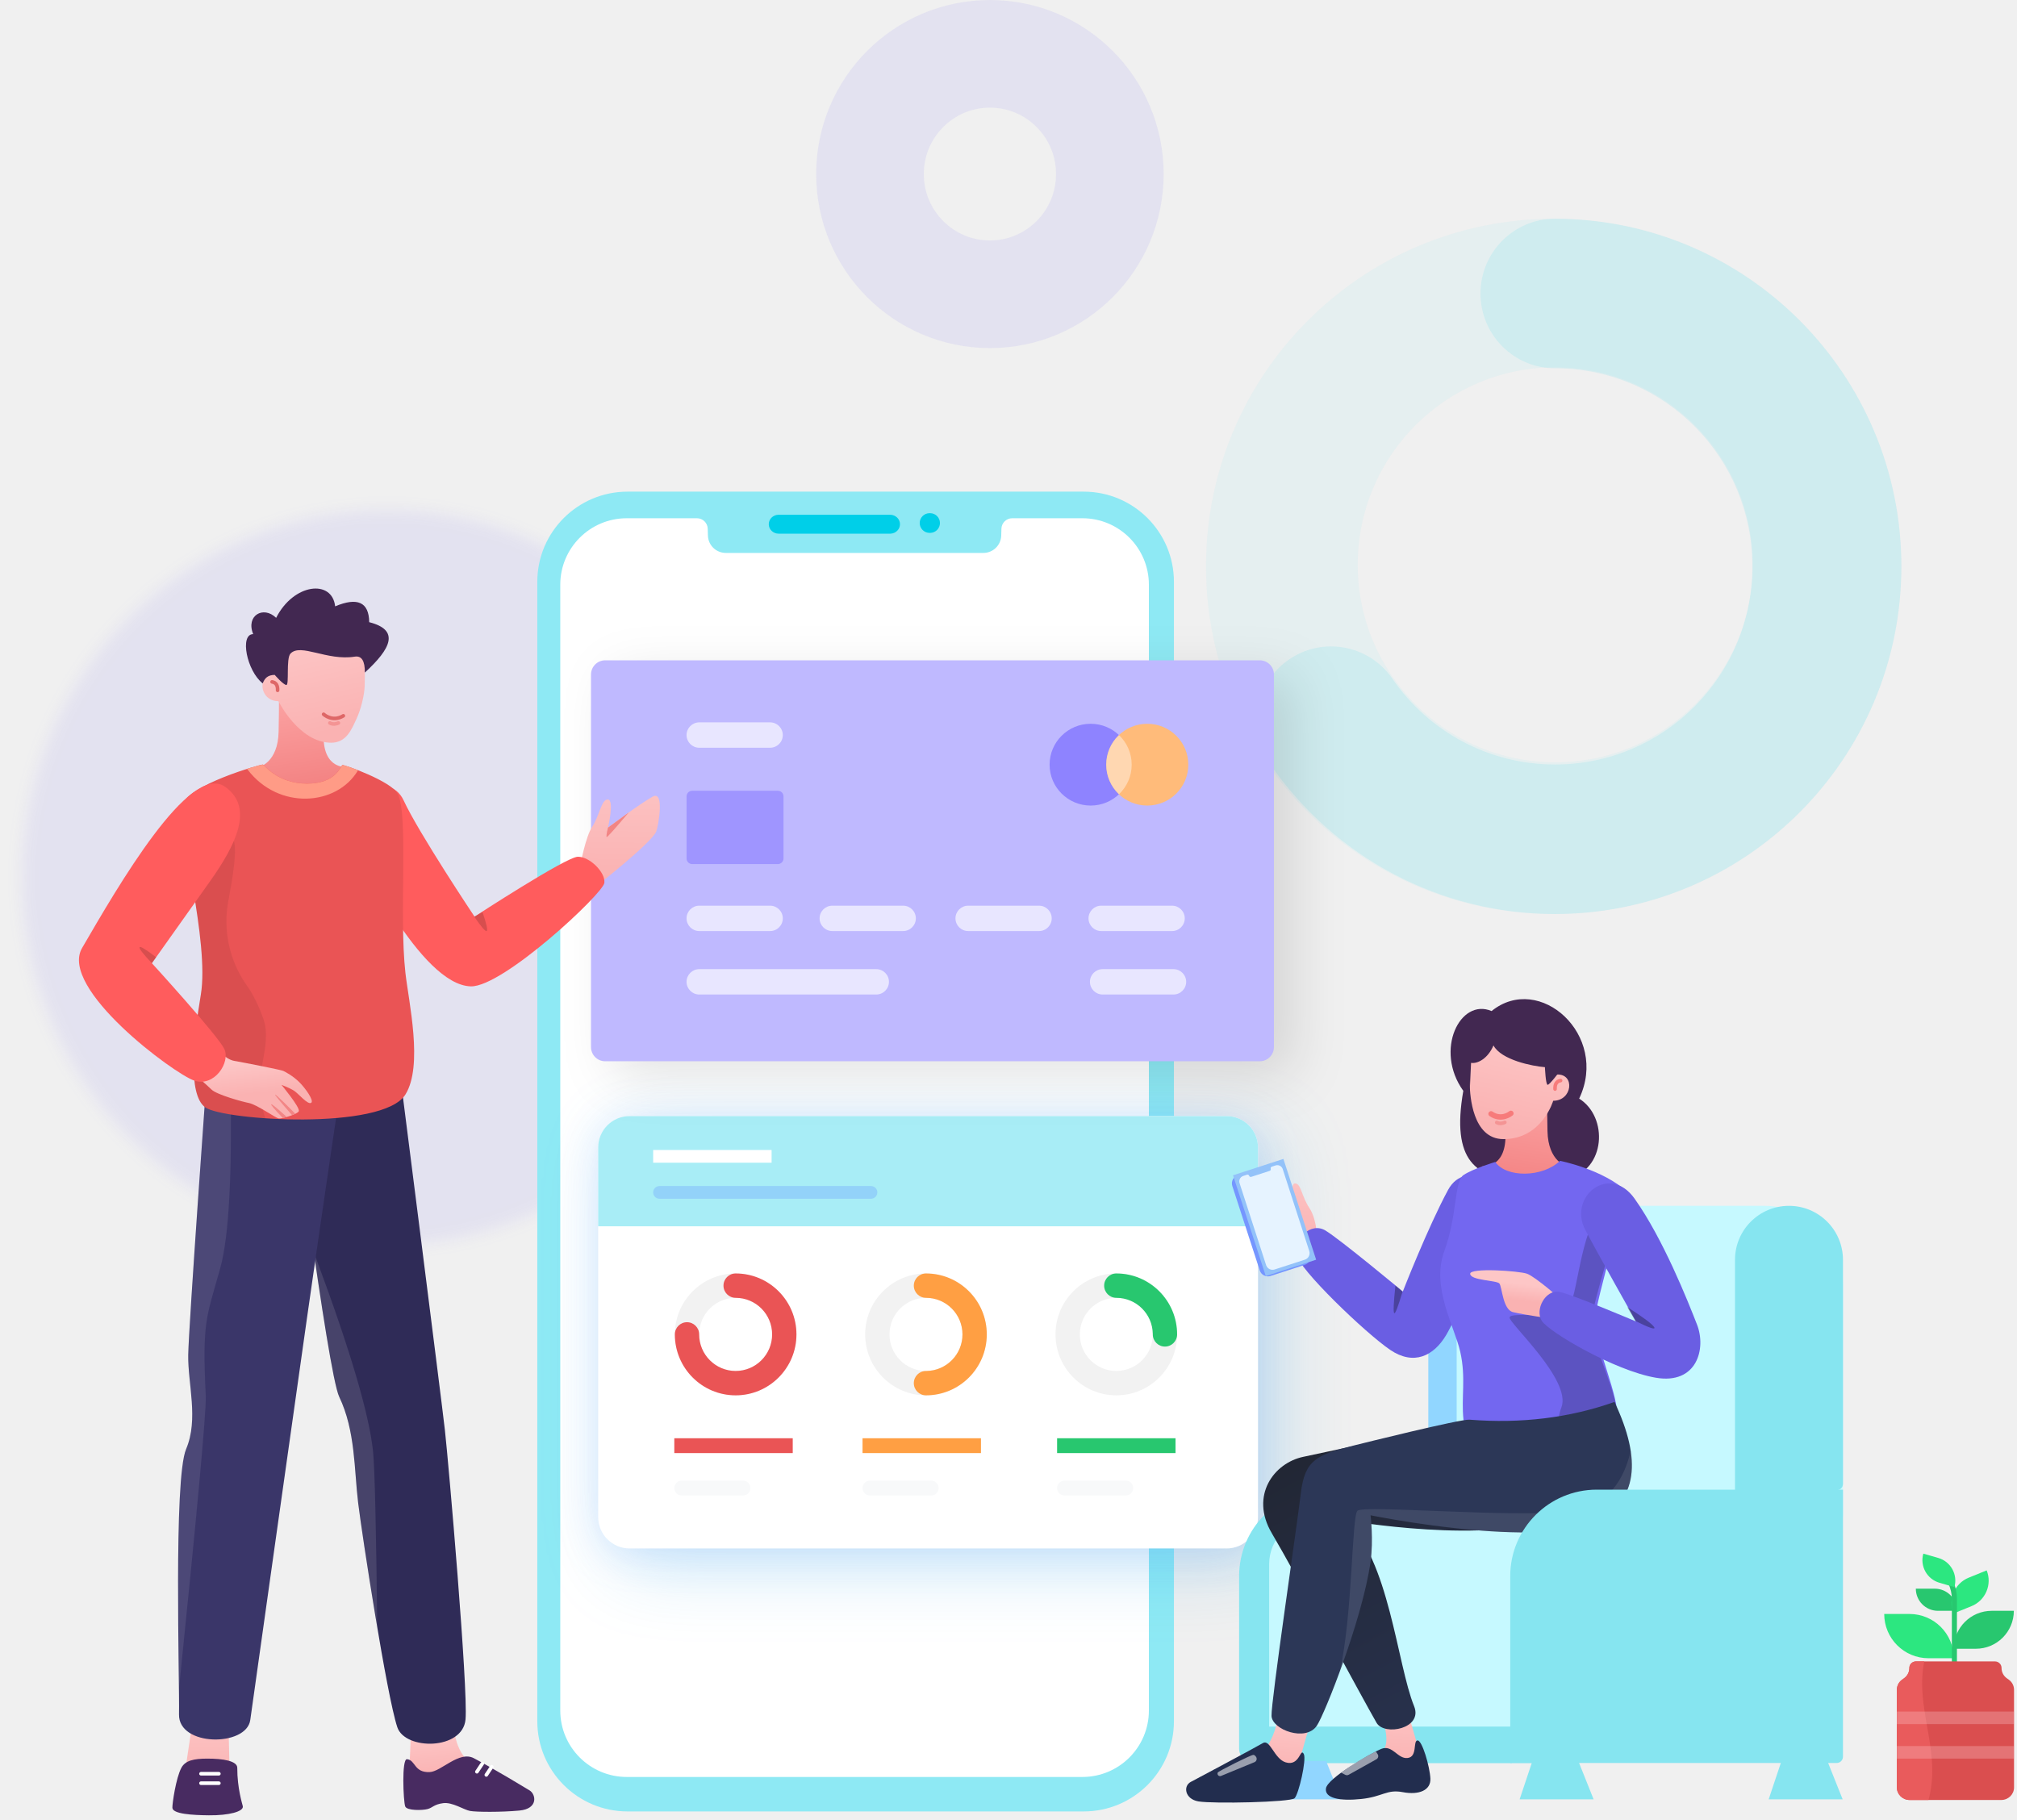
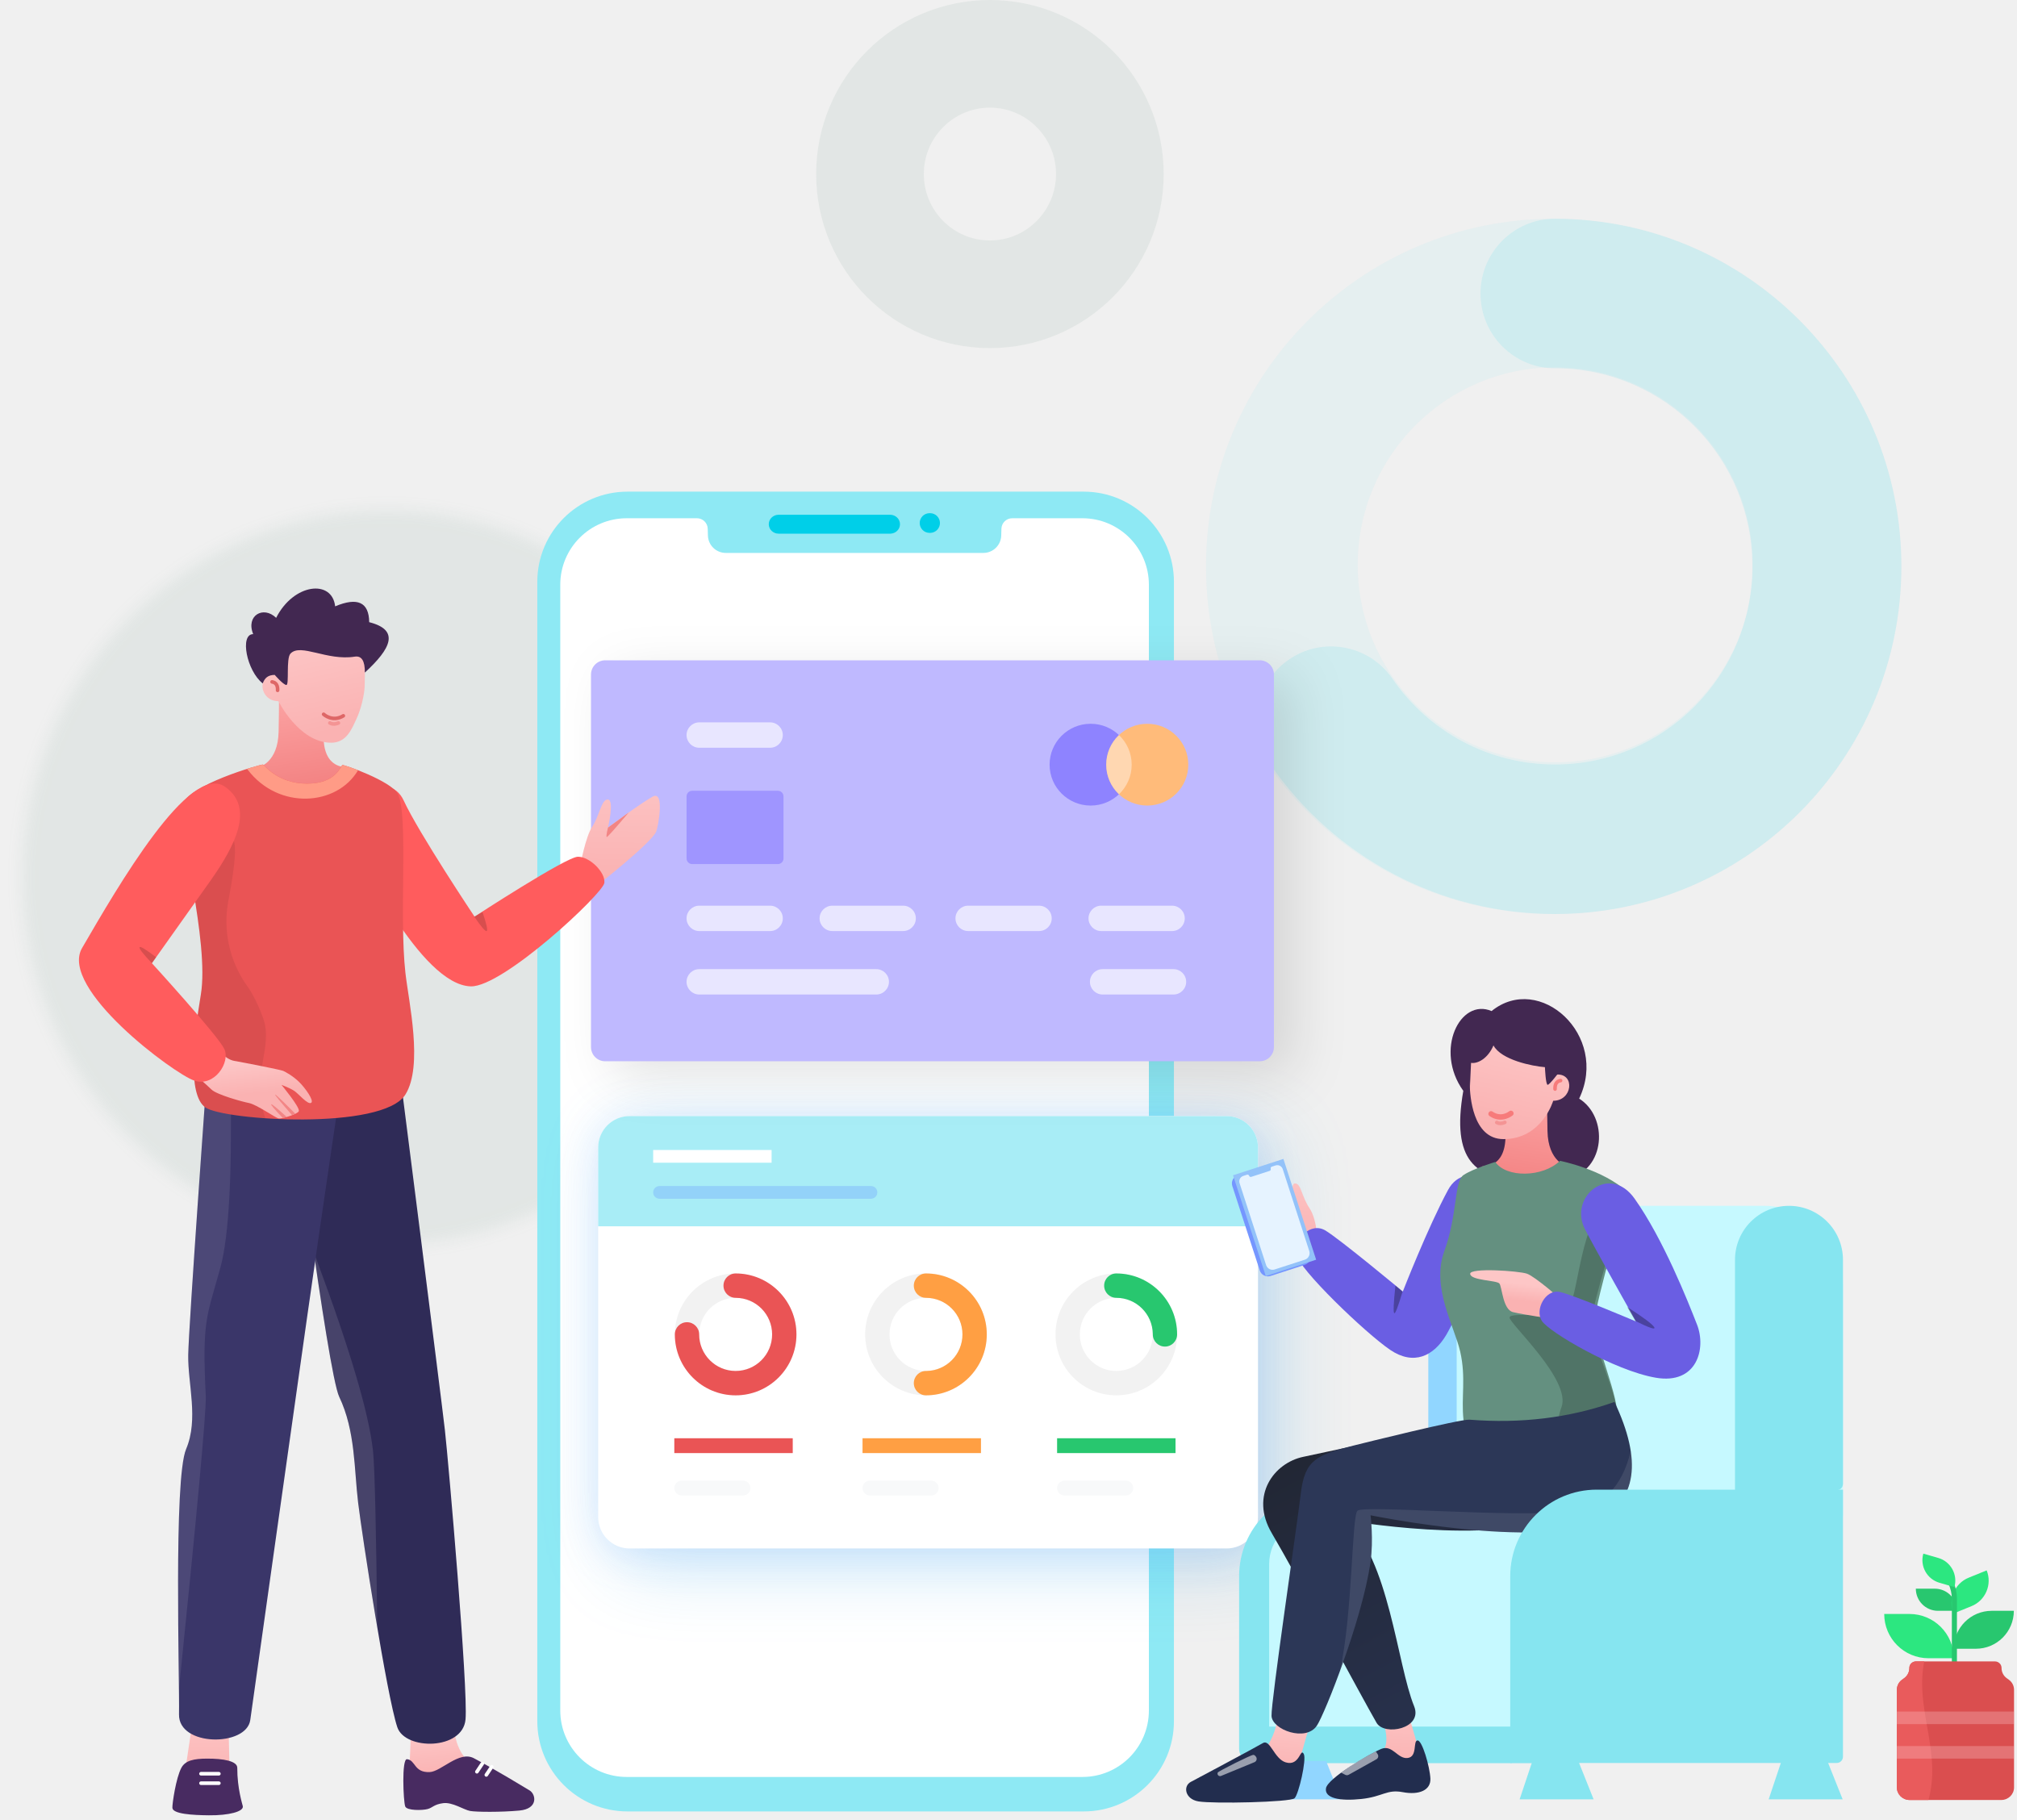
<svg xmlns="http://www.w3.org/2000/svg" xmlns:xlink="http://www.w3.org/1999/xlink" width="562px" height="507px" viewBox="0 0 562 507" version="1.1">
  <defs>
    <filter x="-2.9%" y="-2.9%" width="105.9%" height="105.9%" filterUnits="objectBoundingBox" id="filter-1">
      <feGaussianBlur stdDeviation="2" in="SourceGraphic" />
    </filter>
    <path d="M18.522,0 L38.087,0 C39.71,5.90024691e-16 41.039,1.291 41.086,2.913 L41.142,4.831 C41.219,7.521 43.423,9.661 46.114,9.661 L117.894,9.661 C120.585,9.661 122.788,7.521 122.866,4.831 L122.921,2.913 C122.968,1.291 124.297,2.07451057e-15 125.92,0 L145.486,0 C155.715,-2.00502105e-14 164.008,8.293 164.008,18.522 L164.008,332.223 C164.008,342.452 155.715,350.745 145.486,350.745 L18.522,350.745 C8.293,350.745 -2.29997126e-15,342.452 0,332.223 L0,18.522 C-4.8054561e-15,8.293 8.293,-8.77902741e-15 18.522,0 Z" id="path-2" />
    <path d="M8.757,0 L175.092,0 C179.928,-1.80700981e-14 183.848,3.921 183.848,8.757 L183.848,111.729 C183.848,116.565 179.928,120.486 175.092,120.486 L8.757,120.486 C3.921,120.486 -1.00658751e-14,116.565 0,111.729 L0,8.757 C-5.92265936e-16,3.921 3.921,4.44111258e-15 8.757,0 Z" id="path-4" />
    <filter x="-15.0%" y="-22.8%" width="135.4%" height="153.9%" filterUnits="objectBoundingBox" id="filter-6">
      <feOffset dx="5" dy="5" in="SourceAlpha" result="shadowOffsetOuter1" />
      <feGaussianBlur stdDeviation="10" in="shadowOffsetOuter1" result="shadowBlurOuter1" />
      <feColorMatrix values="0 0 0 0 0.076   0 0 0 0 0.583   0 0 0 0 0.879  0 0 0 0.229 0" type="matrix" in="shadowBlurOuter1" result="shadowMatrixOuter1" />
      <feOffset dx="0" dy="1" in="SourceAlpha" result="shadowOffsetOuter2" />
      <feGaussianBlur stdDeviation="5.5" in="shadowOffsetOuter2" result="shadowBlurOuter2" />
      <feColorMatrix values="0 0 0 0 0.504   0 0 0 0 0.7   0 0 0 0 1  0 0 0 0.234 0" type="matrix" in="shadowBlurOuter2" result="shadowMatrixOuter2" />
      <feMerge>
        <feMergeNode in="shadowMatrixOuter1" />
        <feMergeNode in="shadowMatrixOuter2" />
      </feMerge>
    </filter>
    <path d="M3.944,0 L186.337,0 C188.515,0 190.281,1.771 190.281,3.955 L190.281,107.769 C190.281,109.953 188.515,111.723 186.337,111.723 L3.944,111.723 C1.766,111.723 0,109.953 0,107.769 L0,3.955 C0,1.771 1.766,0 3.944,0 Z" id="path-7" />
    <filter x="-9.5%" y="-17.9%" width="125.2%" height="143.0%" filterUnits="objectBoundingBox" id="filter-8">
      <feOffset dx="6" dy="4" in="SourceAlpha" result="shadowOffsetOuter1" />
      <feGaussianBlur stdDeviation="7" in="shadowOffsetOuter1" result="shadowBlurOuter1" />
      <feColorMatrix values="0 0 0 0 0.019   0 0 0 0 0.019   0 0 0 0 0.019  0 0 0 0.11 0" type="matrix" in="shadowBlurOuter1" />
    </filter>
    <linearGradient x1="42.314%" y1="12.631%" x2="50%" y2="69.62%" id="linearGradient-9">
      <stop stop-color="#FDC6C6" offset="0%" />
      <stop stop-color="#FAB2B2" offset="100%" />
    </linearGradient>
    <linearGradient x1="46.204%" y1="-28.186%" x2="50%" y2="91.05%" id="linearGradient-10">
      <stop stop-color="#FDC6C6" offset="0%" />
      <stop stop-color="#FAB2B2" offset="100%" />
    </linearGradient>
    <linearGradient x1="44.814%" y1="-28.186%" x2="62.813%" y2="121.547%" id="linearGradient-11">
      <stop stop-color="#FFAFAF" offset="0%" />
      <stop stop-color="#F07777" offset="100%" />
    </linearGradient>
    <linearGradient x1="31.713%" y1="-6.922%" x2="55.144%" y2="91.239%" id="linearGradient-12">
      <stop stop-color="#FDC6C6" offset="0%" />
      <stop stop-color="#FAB2B2" offset="100%" />
    </linearGradient>
    <linearGradient x1="45.013%" y1="-28.186%" x2="50%" y2="91.05%" id="linearGradient-13">
      <stop stop-color="#FDC6C6" offset="0%" />
      <stop stop-color="#FAB2B2" offset="100%" />
    </linearGradient>
    <linearGradient x1="42.314%" y1="21.16%" x2="50%" y2="65.142%" id="linearGradient-14">
      <stop stop-color="#FDC6C6" offset="0%" />
      <stop stop-color="#FAB2B2" offset="100%" />
    </linearGradient>
    <linearGradient x1="45.136%" y1="-28.186%" x2="62.017%" y2="121.547%" id="linearGradient-15">
      <stop stop-color="#FFAFAF" offset="0%" />
      <stop stop-color="#F07777" offset="100%" />
    </linearGradient>
    <linearGradient x1="31.713%" y1="-6.211%" x2="55.144%" y2="90.724%" id="linearGradient-16">
      <stop stop-color="#FDC6C6" offset="0%" />
      <stop stop-color="#FAB2B2" offset="100%" />
    </linearGradient>
    <linearGradient x1="42.314%" y1="-3.865%" x2="50%" y2="78.281%" id="linearGradient-17">
      <stop stop-color="#FDC6C6" offset="0%" />
      <stop stop-color="#FAB2B2" offset="100%" />
    </linearGradient>
    <linearGradient x1="28.503%" y1="98.647%" x2="77.061%" y2="9.201%" id="linearGradient-18">
      <stop stop-color="#28324F" offset="0%" />
      <stop stop-color="#222735" offset="100%" />
    </linearGradient>
    <linearGradient x1="44.36%" y1="-28.186%" x2="50%" y2="91.05%" id="linearGradient-19">
      <stop stop-color="#FDC6C6" offset="0%" />
      <stop stop-color="#FAB2B2" offset="100%" />
    </linearGradient>
    <linearGradient x1="42.314%" y1="28.061%" x2="50%" y2="61.519%" id="linearGradient-20">
      <stop stop-color="#FDC6C6" offset="0%" />
      <stop stop-color="#FAB2B2" offset="100%" />
    </linearGradient>
    <linearGradient x1="42.314%" y1="8.533%" x2="50%" y2="71.772%" id="linearGradient-21">
      <stop stop-color="#FDC6C6" offset="0%" />
      <stop stop-color="#FAB2B2" offset="100%" />
    </linearGradient>
    <path d="M5.338,0 L27.313,0 C28.339,0 29.171,0.815 29.171,1.82 L29.171,1.872 C29.171,2.984 29.712,4.03 30.626,4.688 L31.196,5.099 C32.111,5.757 32.651,6.803 32.651,7.915 L32.651,35.125 C32.651,37.055 31.053,38.62 29.082,38.62 L3.568,38.62 C1.598,38.62 1.64410348e-13,37.055 1.64410348e-13,35.125 L1.64410348e-13,7.915 C1.64410348e-13,6.803 0.54,5.757 1.455,5.099 L2.024,4.688 C2.878,4.074 3.405,3.122 3.472,2.094 L3.479,1.82 C3.479,0.815 4.311,0 5.338,0 Z" id="path-22" />
  </defs>
  <g id="📝-Pages-New" stroke="none" stroke-width="1" fill="none" fill-rule="evenodd">
    <g id="Error" transform="translate(-436, -279)">
      <g id="Illustration" transform="translate(442, 294)">
        <g id="Shape">
-           <ellipse id="Oval" fill="#7367F0" opacity="0.1" filter="url(#filter-1)" cx="101.745" cy="229.5" rx="101.745" ry="102.5" />
+           <ellipse id="Oval" fill="#649080" opacity="0.1" filter="url(#filter-1)" cx="101.745" cy="229.5" rx="101.745" ry="102.5" />
          <path d="M426.906,45.956 C373.404,45.956 330.032,89.326 330.032,142.826 C330.032,196.326 373.404,239.696 426.906,239.696 C480.408,239.696 523.78,196.326 523.78,142.826 C523.78,89.326 480.408,45.956 426.906,45.956 Z M427.346,87.346 C457.745,87.346 482.388,111.988 482.388,142.386 C482.388,172.784 457.745,197.426 427.346,197.426 C396.947,197.426 372.304,172.784 372.304,142.386 C372.304,111.988 396.947,87.346 427.346,87.346 Z" id="Oval" fill="#00CFE8" fill-rule="nonzero" opacity="0.05" />
-           <ellipse id="Oval" stroke="#7367F0" stroke-width="30" opacity="0.1" cx="269.823" cy="33.5" rx="33.416" ry="33.5" />
+           <ellipse id="Oval" stroke="#649080" stroke-width="30" opacity="0.1" cx="269.823" cy="33.5" rx="33.416" ry="33.5" />
          <path d="M427.271,45.956 C480.572,45.956 523.78,89.326 523.78,142.826 C523.78,196.326 480.572,239.696 427.271,239.696 C395.161,239.696 365.687,223.816 347.797,197.796 C341.287,188.326 343.657,175.352 353.091,168.817 C362.43,162.348 375.192,164.615 381.764,173.849 L381.961,174.131 C392.182,188.997 408.951,198.032 427.271,198.032 C457.647,198.032 482.271,173.315 482.271,142.826 C482.271,112.642 458.137,88.116 428.181,87.628 L427.271,87.621 C415.809,87.621 406.517,78.294 406.517,66.788 C406.517,55.283 415.809,45.956 427.271,45.956 Z" id="Path" fill="#00CFE8" fill-rule="nonzero" opacity="0.1" />
        </g>
        <g id="Mobile-Banking-App" transform="translate(16, 122)">
          <g id="Phone3" transform="translate(127.7104, 0)">
            <path d="M25.137,0 L152.247,0 C166.13,-2.55022564e-15 177.384,11.254 177.384,25.137 L177.384,342.625 C177.384,356.508 166.13,367.762 152.247,367.762 L25.137,367.762 C11.254,367.762 -2.32880507e-14,356.508 -2.49882011e-14,342.625 L-2.49882011e-14,25.137 C-2.66883515e-14,11.254 11.254,2.55022564e-15 25.137,0 Z" id="Rectangle" fill="#8EE9F4" />
            <g id="Group-48" transform="translate(6.397456, 7.41094)">
              <mask id="mask-3" fill="white">
                <use xlink:href="#path-2" />
              </mask>
              <use id="Rectangle" fill="#FFFFFF" xlink:href="#path-2" />
              <ellipse id="Oval" fill-opacity="0.549" fill="#E97EFF" mask="url(#mask-3)" cx="62.18" cy="213.477" rx="14.067" ry="14.053" />
              <path d="M24.589,60.217 L140.653,60.217 C143.199,60.217 145.264,62.281 145.264,64.828 C145.264,67.374 143.199,69.439 140.653,69.439 L24.589,69.439 C22.043,69.439 19.978,67.374 19.978,64.828 C19.978,62.281 22.043,60.217 24.589,60.217 Z" id="Rectangle" fill-opacity="0.549" fill="#E97EFF" mask="url(#mask-3)" />
            </g>
            <path d="M98.307,6.438 C99.824,6.438 101.054,7.618 101.054,9.073 C101.054,10.496 99.878,11.655 98.408,11.706 L98.307,11.708 L67.24,11.708 C65.722,11.708 64.492,10.528 64.492,9.073 C64.492,7.65 65.668,6.491 67.139,6.44 L67.24,6.438 L98.307,6.438 Z" id="Path" fill="#00CFE8" fill-rule="nonzero" />
            <path d="M109.441,5.999 C110.958,5.999 112.188,7.228 112.188,8.744 C112.188,10.226 111.012,11.434 109.542,11.487 L109.441,11.488 L109.297,11.488 C107.779,11.488 106.549,10.26 106.549,8.744 C106.549,7.262 107.725,6.054 109.196,6.001 L109.297,5.999 L109.441,5.999 Z" id="Path" fill="#00CFE8" fill-rule="nonzero" />
          </g>
          <g id="BoardPieChart" transform="translate(144.6719, 174)">
            <mask id="mask-5" fill="white">
              <use xlink:href="#path-4" />
            </mask>
            <g id="Rectangle">
              <use fill="black" fill-opacity="1" filter="url(#filter-6)" xlink:href="#path-4" />
              <use fill="#FFFFFF" fill-rule="evenodd" xlink:href="#path-4" />
            </g>
            <polygon id="Rectangle" fill="#A8EDF6" mask="url(#mask-5)" points="-4.125 -4.725 188.562 -4.725 188.562 30.712 -4.125 30.712" />
            <path d="M17.093,19.49 L76.01,19.49 C76.989,19.49 77.782,20.284 77.782,21.262 C77.782,22.241 76.989,23.034 76.01,23.034 L17.093,23.034 C16.114,23.034 15.321,22.241 15.321,21.262 C15.321,20.284 16.114,19.49 17.093,19.49 Z" id="Rectangle" fill="#6FA3FF" opacity="0.366" mask="url(#mask-5)" />
            <rect id="Rectangle" fill="#FFFFFF" mask="url(#mask-5)" x="15.321" y="9.45" width="32.998" height="3.544" />
            <rect id="Rectangle" fill="#EA5455" mask="url(#mask-5)" x="21.213" y="89.774" width="32.998" height="4.134" />
            <path d="M23.28,101.586 L40.359,101.586 C41.501,101.586 42.427,102.512 42.427,103.653 C42.427,104.795 41.501,105.72 40.359,105.72 L23.28,105.72 C22.139,105.72 21.213,104.795 21.213,103.653 C21.213,102.512 22.139,101.586 23.28,101.586 Z" id="Rectangle" fill="#F8F9FA" mask="url(#mask-5)" />
            <rect id="Rectangle" fill="#FF9F43" fill-rule="nonzero" mask="url(#mask-5)" x="73.657" y="89.774" width="32.998" height="4.134" />
            <path d="M75.724,101.586 L92.803,101.586 C93.945,101.586 94.87,102.512 94.87,103.653 C94.87,104.795 93.945,105.72 92.803,105.72 L75.724,105.72 C74.583,105.72 73.657,104.795 73.657,103.653 C73.657,102.512 74.583,101.586 75.724,101.586 Z" id="Rectangle" fill="#F8F9FA" mask="url(#mask-5)" />
            <rect id="Rectangle" fill="#28C76F" mask="url(#mask-5)" x="127.869" y="89.774" width="32.998" height="4.134" />
            <path d="M129.936,101.586 L147.015,101.586 C148.157,101.586 149.082,102.512 149.082,103.653 C149.082,104.795 148.157,105.72 147.015,105.72 L129.936,105.72 C128.794,105.72 127.869,104.795 127.869,103.653 C127.869,102.512 128.794,101.586 129.936,101.586 Z" id="Rectangle" fill="#F8F9FA" mask="url(#mask-5)" />
            <g id="Group-37" mask="url(#mask-5)">
              <g transform="translate(21.21326, 46.65873)" id="Group-5">
                <g transform="translate(0.147314, 0.147654)" />
              </g>
            </g>
            <g id="Group-3" mask="url(#mask-5)">
              <g transform="translate(127.4269, 43.8533)">
                <path d="M16.941,33.96 C26.297,33.96 33.882,26.358 33.882,16.98 C33.882,7.602 26.297,0 16.941,0 C7.585,0 0,7.602 0,16.98 C0,26.358 7.585,33.96 16.941,33.96 Z M16.941,27.168 C11.327,27.168 6.776,22.607 6.776,16.98 C6.776,11.353 11.327,6.792 16.941,6.792 C22.555,6.792 27.106,11.353 27.106,16.98 C27.106,22.607 22.555,27.168 16.941,27.168 Z" id="Oval" fill="#F2F2F2" />
                <path d="M33.882,16.98 C33.882,7.602 26.297,0 16.941,0 C15.07,0 13.553,1.52 13.553,3.396 C13.553,5.272 15.07,6.792 16.941,6.792 C22.491,6.792 27.002,11.25 27.104,16.789 L27.106,16.98 C27.106,18.856 28.623,20.376 30.494,20.376 C32.365,20.376 33.882,18.856 33.882,16.98 Z" id="Path" fill="#28C76F" />
              </g>
            </g>
            <g id="Group-4" mask="url(#mask-5)">
              <g transform="translate(74.39373, 43.8533)">
                <path d="M16.941,33.96 C26.297,33.96 33.882,26.358 33.882,16.98 C33.882,7.602 26.297,0 16.941,0 C7.585,0 0,7.602 0,16.98 C0,26.358 7.585,33.96 16.941,33.96 Z M16.941,27.168 C11.327,27.168 6.776,22.607 6.776,16.98 C6.776,11.353 11.327,6.792 16.941,6.792 C22.555,6.792 27.106,11.353 27.106,16.98 C27.106,22.607 22.555,27.168 16.941,27.168 Z" id="Oval" fill="#F2F2F2" fill-rule="evenodd" />
                <path d="M16.941,33.96 C26.297,33.96 33.882,26.358 33.882,16.98 C33.882,7.602 26.297,0 16.941,0 C15.07,0 13.553,1.52 13.553,3.396 C13.553,5.272 15.07,6.792 16.941,6.792 C22.555,6.792 27.106,11.353 27.106,16.98 C27.106,22.543 22.658,27.065 17.132,27.167 L16.941,27.168 C15.07,27.168 13.553,28.689 13.553,30.564 C13.553,32.44 15.07,33.96 16.941,33.96 Z" id="Path" fill="#FF9F43" fill-rule="nonzero" />
              </g>
            </g>
            <g id="Group-6" mask="url(#mask-5)">
              <g transform="translate(21.36058, 43.8533)">
                <path d="M16.941,33.96 C26.297,33.96 33.882,26.358 33.882,16.98 C33.882,7.602 26.297,0 16.941,0 C7.585,0 0,7.602 0,16.98 C0,26.358 7.585,33.96 16.941,33.96 Z M16.941,27.168 C11.327,27.168 6.776,22.607 6.776,16.98 C6.776,11.353 11.327,6.792 16.941,6.792 C22.555,6.792 27.106,11.353 27.106,16.98 C27.106,22.607 22.555,27.168 16.941,27.168 Z" id="Oval" fill="#F2F2F2" />
                <path d="M0,16.98 C0,26.358 7.585,33.96 16.941,33.96 C26.297,33.96 33.882,26.358 33.882,16.98 C33.882,7.602 26.297,0 16.941,0 C15.07,0 13.553,1.52 13.553,3.396 C13.553,5.272 15.07,6.792 16.941,6.792 C22.555,6.792 27.106,11.353 27.106,16.98 C27.106,22.607 22.555,27.168 16.941,27.168 C11.327,27.168 6.776,22.607 6.776,16.98 C6.776,15.105 5.259,13.584 3.388,13.584 C1.517,13.584 0,15.105 0,16.98 Z" id="Path" fill="#EA5455" />
              </g>
            </g>
          </g>
          <g id="VisaCard2" transform="translate(142.6764, 47)">
            <g id="Rectangle">
              <use fill="black" fill-opacity="1" filter="url(#filter-8)" xlink:href="#path-7" />
              <use fill="#BFB9FF" fill-rule="evenodd" xlink:href="#path-7" />
            </g>
            <g id="Group-46" transform="translate(26.61962, 16.69957)">
              <g id="Group-45" transform="translate(0, 0.982327)">
                <g id="Group-43" transform="translate(101.1545, 0)">
                  <ellipse id="Oval" fill="#8E83FF" cx="11.437" cy="11.395" rx="11.437" ry="11.395" />
                  <ellipse id="Oval-Copy-10" fill="#FFBB7A" cx="27.211" cy="11.395" rx="11.437" ry="11.395" />
                  <path d="M19.22,3.243 L19.325,3.145 C21.511,5.22 22.873,8.149 22.873,11.395 C22.873,14.641 21.511,17.57 19.325,19.645 C17.137,17.571 15.775,14.641 15.775,11.395 C15.775,8.2 17.094,5.312 19.22,3.243 L19.325,3.145 L19.22,3.243 Z" id="Path" fill-opacity="0.416" fill="#FFFFFF" />
                </g>
                <path d="M1.577,18.664 L25.437,18.664 C26.308,18.664 27.014,19.368 27.014,20.236 L27.014,37.525 C27.014,38.393 26.308,39.097 25.437,39.097 L1.577,39.097 C0.706,39.097 4.37832775e-14,38.393 4.37832775e-14,37.525 L4.37832775e-14,20.236 C4.37832775e-14,19.368 0.706,18.664 1.577,18.664 Z" id="Rectangle" fill="#9F95FF" />
              </g>
              <g id="Group-44" transform="translate(0, 0.589397)" fill="#FFFFFF" fill-opacity="0.647">
                <path d="M3.549,51.081 L23.268,51.081 C25.228,51.081 26.817,52.664 26.817,54.617 C26.817,56.57 25.228,58.154 23.268,58.154 L3.549,58.154 C1.589,58.154 -9.10692171e-14,56.57 -9.10692171e-14,54.617 C-9.10692171e-14,52.664 1.589,51.081 3.549,51.081 Z" id="Rectangle" />
                <path d="M3.549,68.763 L52.845,68.763 C54.805,68.763 56.394,70.346 56.394,72.299 C56.394,74.252 54.805,75.836 52.845,75.836 L3.549,75.836 C1.589,75.836 -8.7566555e-14,74.252 -8.7566555e-14,72.299 C-8.7566555e-14,70.346 1.589,68.763 3.549,68.763 Z" id="Rectangle" />
                <path d="M115.943,68.763 L135.661,68.763 C137.622,68.763 139.211,70.346 139.211,72.299 C139.211,74.252 137.622,75.836 135.661,75.836 L115.943,75.836 C113.983,75.836 112.394,74.252 112.394,72.299 C112.394,70.346 113.983,68.763 115.943,68.763 Z" id="Rectangle" />
                <path d="M3.549,0 L23.268,0 C25.228,0 26.817,1.583 26.817,3.536 C26.817,5.489 25.228,7.073 23.268,7.073 L3.549,7.073 C1.589,7.073 0,5.489 0,3.536 C0,1.583 1.589,0 3.549,0 Z" id="Rectangle" />
                <path d="M40.62,51.081 L60.338,51.081 C62.298,51.081 63.887,52.664 63.887,54.617 C63.887,56.57 62.298,58.154 60.338,58.154 L40.62,58.154 C38.659,58.154 37.07,56.57 37.07,54.617 C37.07,52.664 38.659,51.081 40.62,51.081 Z" id="Rectangle-Copy-38" />
                <path d="M78.479,51.081 L98.197,51.081 C100.157,51.081 101.746,52.664 101.746,54.617 C101.746,56.57 100.157,58.154 98.197,58.154 L78.479,58.154 C76.518,58.154 74.929,56.57 74.929,54.617 C74.929,52.664 76.518,51.081 78.479,51.081 Z" id="Rectangle-Copy-39" />
                <path d="M115.549,51.081 L135.267,51.081 C137.227,51.081 138.816,52.664 138.816,54.617 C138.816,56.57 137.227,58.154 135.267,58.154 L115.549,58.154 C113.589,58.154 112,56.57 112,54.617 C112,52.664 113.589,51.081 115.549,51.081 Z" id="Rectangle-Copy-40" />
              </g>
            </g>
          </g>
          <g id="Men1.1" transform="translate(0, 27)">
            <g id="LLeg" transform="translate(58.5127, 131.4736)">
              <path d="M45.86,184.217 C45.86,184.217 45.724,192.9 51.056,195.984 C56.388,199.069 64.65,204.8 64.65,204.8 L33.223,205.865 L34.119,184.139 L45.86,184.217 Z" id="Path" fill="url(#linearGradient-9)" />
              <path d="M32.892,194.731 C35.322,194.982 34.791,198.497 39.2,198.326 C42.413,198.201 47.424,192.275 51.546,194.47 C57.837,197.82 65.214,202.338 67.023,203.413 C68.832,204.49 69.547,208.547 64.202,209.045 C59.09,209.521 52.191,209.468 50.462,209.153 C48.734,208.838 45.528,206.634 42.948,206.986 C40.369,207.339 40.075,208.228 38.634,208.622 C37.192,209.016 32.841,209.101 32.39,207.886 C31.872,206.492 31.353,194.573 32.892,194.731 Z" id="Path" fill="#482B61" />
              <path d="M30.456,-1.74975703e-14 C30.456,-1.74975703e-14 42.444,94.099 43.447,102.998 C44.449,111.898 49.952,175.205 49.199,183.65 C48.432,192.25 32.344,192.296 30.186,185.808 C27.232,176.926 20.404,132.541 19.274,123.272 C18.145,114.003 18.542,103.242 14.003,93.751 C10.753,86.956 -3.0465246e-14,2.413 -3.0465246e-14,2.413 L30.456,-1.74975703e-14 Z" id="Path" fill="#2F2B57" />
              <path d="M23.41,108.74 L23.452,109.164 C23.91,114.079 24.294,130.36 24.603,158.008 L23.913,153.878 C21.749,140.784 19.828,127.813 19.274,123.272 C18.169,114.196 18.526,103.69 14.28,94.346 L14.003,93.751 C12.573,90.761 9.689,72.711 6.908,53.437 L7.782,55.775 C17.065,80.742 22.275,98.398 23.41,108.74 Z" id="Path" fill-opacity="0.192" fill="#FFFFFF" opacity="0.591" />
              <line x1="53.869" y1="195.981" x2="52.366" y2="198.23" id="Path-10" stroke="#FFFFFF" stroke-linecap="round" />
              <line x1="56.495" y1="196.86" x2="54.991" y2="199.11" id="Path-10" stroke="#FFFFFF" stroke-linecap="round" />
            </g>
            <g id="RLeg" transform="translate(25.69442, 133.7766)">
              <polygon id="Path" fill="url(#linearGradient-10)" points="5.654 183.906 2.842 202.896 16.435 202.827 15.99 183.553" />
              <path d="M0.337,205.968 C0.291,204.86 1.323,197.674 2.842,194.829 C3.943,192.765 6.386,192.281 9.96,192.267 C14.57,192.249 18.422,192.946 18.417,194.829 C18.401,200.589 19.861,205.019 19.96,205.526 C20.248,207.011 16.125,208.119 10.493,208.063 C5.884,208.017 0.408,207.696 0.337,205.968 Z" id="Path" fill="#482B61" />
              <path d="M47.865,0.787 C47.865,0.787 41.632,42.784 37.86,69.357 C34.152,95.469 23.173,173.355 22.038,181.509 C20.997,188.994 1.985,188.994 2.185,179.929 C2.385,170.864 0.625,114.376 4.165,106.012 C7.705,97.649 4.623,87.915 4.752,79.79 C4.881,71.665 9.972,1.33 9.972,1.33 L47.865,0.787 Z" id="Path" fill="#3A3669" />
              <path d="M13.768,55.248 L13.47,56.328 C9.861,69.296 8.616,70.464 9.638,91.147 L9.649,91.567 C9.685,96.771 7.21,123.698 2.225,172.349 L2.203,169.325 C2.028,149.477 1.297,113.592 4.075,106.237 L4.165,106.012 C7.705,97.649 4.623,87.915 4.752,79.79 C4.881,71.665 9.972,1.33 9.972,1.33 L16.475,1.236 L16.542,4.458 C17.01,29.62 16.085,46.549 13.768,55.248 L13.768,55.248 Z" id="Path" fill-opacity="0.192" fill="#FFFFFF" opacity="0.462" />
              <line x1="8.313" y1="196.479" x2="13.289" y2="196.479" id="Path-9" stroke="#FFFFFF" stroke-linecap="round" />
              <line x1="8.313" y1="199.118" x2="13.289" y2="199.118" id="Path-9" stroke="#FFFFFF" stroke-linecap="round" />
            </g>
            <g id="Head" transform="translate(46.01984, 0)">
              <path d="M4.223,49.711 C4.223,49.711 9.43,48.483 9.611,39.907 C9.792,31.331 9.665,28.404 9.665,28.404 L22.01,28.196 C22.01,28.196 22.135,37.754 22.136,41.211 C22.141,50.495 28.578,49.711 28.578,49.711 C28.578,49.711 27.24,57.24 16.847,57.827 C8.732,58.287 4.223,49.711 4.223,49.711 Z" id="Path" fill="url(#linearGradient-11)" />
              <g id="Head1" transform="translate(0.513241, 0)">
                <path d="M8.018,24.069 C2.901,23.87 3.736,31.399 9.051,31.389 C9.051,31.389 14.763,42.933 23.732,42.963 C28.052,42.977 29.462,39.11 30.757,36.395 C32.052,33.68 33.002,29.618 33.081,27.132 C33.166,24.481 33.177,15.77 33.177,15.77 L7.819,15.759 L8.018,24.069 Z" id="Path" fill="url(#linearGradient-12)" />
                <path d="M23.37,37.586 C24.177,37.927 25.074,37.728 25.743,37.337" id="Path" stroke="#F49494" stroke-linecap="round" transform="translate(24.55681, 37.54876) rotate(6) translate(-24.55681, -37.54876) " />
                <path d="M8.529,28.493 C8.852,27.328 8.711,26.311 7.56,25.848" id="Path-8" stroke="#DE6767" stroke-linecap="round" transform="translate(8.119765, 27.17047) rotate(-13) translate(-8.119765, -27.17047) " />
                <path d="M8.018,24.069 C8.018,24.069 10.371,26.799 11.241,26.874 C12.112,26.949 11.119,19.487 12.401,18.128 C15.217,15.14 22.574,20.216 30.311,18.976 C32.222,18.67 33.16,20.15 33.126,23.415 C40.358,16.786 42.98,11.557 34.338,9.373 C34.269,3.763 31.058,2.355 24.849,4.957 C24.019,-2.622 13.291,-1.478 8.408,8.164 C4.873,4.707 -0.095,7.498 2.014,12.699 C-1.792,12.699 0.191,22.925 4.676,26.439 C5.211,24.904 6.189,24.069 8.018,24.069 Z" id="Path" fill="#422851" />
                <path d="M21.815,34.324 C21.815,34.324 23.572,37.18 27.012,36.159" id="Path" stroke="#DE6767" stroke-linecap="round" transform="translate(24.41357, 35.35145) rotate(-15) translate(-24.41357, -35.35145) " />
              </g>
            </g>
            <g id="LArm" transform="translate(75.02373, 54.90718)">
              <g id="Group-3" transform="translate(76.13706, 15.72189) rotate(4) translate(-76.13706, -15.72189) translate(65.13706, 2.221892)">
                <path d="M-6.9945718e-14,20.903 C-6.9945718e-14,20.903 0.893,12.681 2.627,9.701 C4.36,6.72 4.589,1.9 6.425,1.948 C8.26,1.997 6.968,9.757 6.968,9.757 C6.968,9.757 15.025,2.783 18.729,0.315 C22.109,-1.936 20.903,8.572 20.445,9.932 C19.355,13.172 5.027,26.111 5.027,26.111 C5.027,26.111 0.382,21.603 -6.9945718e-14,20.903 Z" id="Path" fill="url(#linearGradient-13)" />
                <path d="M6.968,9.757 C6.671,11.527 6.627,12.404 6.836,12.39 C7.045,12.375 8.915,9.963 12.444,5.155 L6.968,9.757 Z" id="Path" fill="#F28585" />
              </g>
              <path d="M15.44,4.122 C19.608,13.161 35.197,36.516 35.197,36.516 C35.197,36.516 60.742,19.861 63.992,19.826 C67.243,19.792 71.656,24.105 71.379,27.082 C71.101,30.058 43.132,56.166 34.162,55.947 C20.214,55.605 2.724,19.334 0.928,14.486 C-3.882,1.5 11.375,-4.694 15.44,4.122 Z" id="Path" fill="#FF5C5D" />
              <path d="M35.104,36.499 C37.071,39.38 38.23,40.726 38.582,40.536 C38.935,40.347 38.548,38.587 37.423,35.254 L35.104,36.499 Z" id="Path-5" fill-opacity="0.16" fill="#000000" />
            </g>
            <g id="Body" transform="translate(28.63671, 49.0406)">
              <path d="M0.131,11.435 C-1.177,17.711 7.785,49.341 5.319,64.138 C3.369,75.841 1.507,91.955 6.562,95.533 C11.708,99.175 56.008,102.067 62.322,91.955 C67.331,83.932 63.231,66.141 62.322,58.025 C60.51,41.834 63.246,13.854 60.172,8.131 C58.265,4.581 45.265,0.003 44.777,0.144 C44.288,0.286 43.14,5.317 34.92,5.317 C26.7,5.317 23.07,0.144 22.628,0.003 C22.186,-0.139 1.316,5.757 0.131,11.435 Z" id="Path" fill="#EA5455" />
              <path d="M22.607,2.99938892e-05 L22.628,0.003 C23.07,0.144 26.7,5.317 34.92,5.317 C43.14,5.317 44.288,0.286 44.777,0.144 C44.953,0.093 46.759,0.657 49.085,1.565 L49.075,1.672 C43.199,11.539 27.041,12.755 18.404,1.467 L18.208,1.206 L19.172,0.907 C20.936,0.37 22.198,0.048 22.542,0.005 L22.607,2.99938892e-05 Z" id="Path" fill="#FF9B86" />
              <path d="M0.159,15.794 L0.883,15.895 C8.567,16.994 13.073,18.732 14.402,21.111 C15.274,22.672 14.869,27.951 13.186,36.948 L13.007,37.892 C11.446,46.047 13.231,54.484 17.943,61.29 L18.208,61.666 C19.802,63.896 21.271,66.832 22.616,70.474 C25.735,78.922 19.1,86.04 23.302,98.608 L22.444,98.545 C14.634,97.947 8.317,96.774 6.562,95.533 C1.507,91.955 3.369,75.841 5.319,64.138 C7.418,51.547 1.242,26.77 0.159,15.794 Z" id="Path" fill-opacity="0.067" fill="#000000" />
            </g>
            <g id="Rarm" transform="translate(0, 54.33058)">
              <g id="Group-2" transform="translate(32.00589, 73.3703)">
                <path d="M5.768,0 C5.768,0 8.717,3.479 11.234,3.912 C13.751,4.345 24.285,6.405 24.928,6.711 C25.536,6.999 27.614,8.093 29.391,9.848 C30.931,11.37 33.594,14.976 32.701,15.596 C31.747,16.26 29.169,13.007 27.876,12.203 C26.52,11.36 24.436,10.613 24.436,10.613 C24.436,10.613 29.591,16.832 29.263,17.919 C29.024,18.712 24.64,20.066 23.703,19.964 C22.766,19.862 17.601,16.081 15.279,15.641 C13.669,15.336 6.46,13.383 4.94,11.917 C3.42,10.45 -3.48174241e-14,7.473 -3.48174241e-14,7.473 L5.768,0 Z" id="Path" fill="url(#linearGradient-14)" />
                <path d="M28.269,18.639 C24.673,15.016 22.8,13.235 22.65,13.296 C22.5,13.358 24.067,15.265 27.35,19.018 L28.269,18.639 Z" id="Path" fill="#F28585" />
                <path d="M25.865,19.532 C23.171,17.064 21.736,15.889 21.56,16.008 C21.384,16.127 22.463,17.402 24.796,19.834 L25.865,19.532 Z" id="Path" fill="#F28585" />
              </g>
              <path d="M40.706,0.901 C49.036,6.763 43.471,17.417 36.56,27.191 C30.105,36.319 20.321,50.07 20.321,50.07 C20.321,50.07 38.718,70.223 40.496,73.952 C42.273,77.68 37.734,84.683 32.093,82.771 C26.45,80.858 -5.658,57.073 0.872,45.833 C10.845,28.664 30.868,-6.022 40.706,0.901 Z" id="Path" fill="#FF5C5D" />
              <path d="M20.321,50.07 C17.804,47.408 16.663,45.922 16.898,45.614 C17.133,45.306 18.669,46.24 21.506,48.417 L20.321,50.07 Z" id="Path-6" fill-opacity="0.16" fill="#000000" />
            </g>
          </g>
          <g id="Group-7" transform="translate(307.3031, 141)">
            <path d="M40.065,137.093 L108.663,137.093 L108.663,137.093 L108.663,209.26 C108.663,211.469 106.872,213.26 104.663,213.26 L19.954,213.26 C17.745,213.26 15.954,211.469 15.954,209.26 L15.954,161.204 C15.954,147.888 26.749,137.093 40.065,137.093 Z" id="Rectangle" fill="#86E5F0" />
            <polygon id="Rectangle" fill="#86E5F0" points="24.33 198.224 91.966 198.224 91.966 213.26 24.33 213.26" />
            <polygon id="Path" fill="#86E5F0" points="110.466 212.715 114.732 223.401 94.107 223.401 97.681 212.715" />
            <polygon id="Path" fill="#91D6FF" points="40.195 212.715 44.461 223.401 23.836 223.401 27.41 212.715" />
            <polygon id="Path" fill="#86E5F0" points="179.859 212.715 184.125 223.401 163.5 223.401 167.074 212.715" />
            <path d="M92.256,58.375 L109.189,58.008 L109.189,58.008 L109.189,144.277 L68.667,144.277 L68.667,82.481 C68.667,69.368 79.146,58.659 92.256,58.375 Z" id="Rectangle" fill="#91D6FF" />
            <path d="M100.684,58.008 L162.365,58.008 C174.426,58.008 184.205,67.786 184.205,79.848 L184.205,144.288 C184.205,145.253 183.422,146.035 182.457,146.035 L76.573,146.035 L76.573,146.035 L76.573,82.119 C76.573,68.803 87.368,58.008 100.684,58.008 Z" id="Rectangle" fill="#C6F9FF" />
            <path d="M169.164,58.008 C177.471,58.008 184.205,64.742 184.205,73.048 L184.205,135.499 C184.205,136.464 183.422,137.246 182.457,137.246 L154.124,137.246 L154.124,137.246 L154.124,73.048 C154.124,64.742 160.858,58.008 169.164,58.008 Z" id="Rectangle" fill="#86E5F0" />
            <path d="M36.93,145.199 L104.387,145.199 L104.387,145.199 L104.387,203.124 L24.33,203.124 L24.33,157.799 C24.33,150.84 29.971,145.199 36.93,145.199 Z" id="Rectangle" fill="#C6F9FF" />
            <g id="Wom1.4" transform="translate(72.5538, 112.5) scale(-1, 1) translate(-72.5538, -112.5) translate(0.053803, 0)">
              <g id="Head" transform="translate(28.82299, 0.409712)">
                <path d="M8.814,50.104 C-1.931,47.6 -2.639,32.842 5.53,27.723 C-2.895,10.051 16.589,-7.494 29.934,3.326 C38.684,-0.421 45.954,14.202 37.813,25.559 C41.227,45.059 34.28,50.099 21.756,50.313 L8.814,50.104 Z" id="Path" fill="#422851" />
                <path d="M8.948,46.58 C8.948,46.58 14.175,45.352 14.356,36.782 C14.538,28.212 14.41,25.286 14.41,25.286 L25.924,25.079 C25.924,25.079 26.05,34.63 26.052,38.084 C26.056,47.363 32.518,46.58 32.518,46.58 C32.518,46.58 31.175,54.103 20.742,54.69 C12.596,55.149 8.948,46.58 8.948,46.58 Z" id="Path" fill="url(#linearGradient-15)" />
                <path d="M11.726,21.007 C6.59,20.808 7.428,28.332 12.763,28.321 C12.763,28.321 15.863,39.009 26.622,39.009 C35.36,39.009 35.929,26.552 36.008,24.068 C36.093,21.418 36.104,12.713 36.104,12.713 L11.526,12.702 L11.726,21.007 Z" id="Path" fill="url(#linearGradient-16)" />
                <path d="M24.738,30.973 C24.738,30.973 26.505,33.83 29.956,32.813" id="Path" stroke="#F77B7B" stroke-width="1.5" stroke-linecap="round" transform="translate(27.34692, 32.00235) rotate(-18) translate(-27.34692, -32.00235) " />
                <path d="M26.235,34.383 C27.045,34.723 27.813,34.723 28.485,34.332" id="Path" stroke="#F49494" stroke-linecap="round" transform="translate(27.36018, 34.48209) rotate(2) translate(-27.36018, -34.48209) " />
                <path d="M11.963,25.18 C12.286,24.016 12.143,22.999 10.988,22.535" id="Path-8" stroke="#F77B7B" stroke-linecap="round" transform="translate(11.55038, 23.85726) rotate(-13) translate(-11.55038, -23.85726) " />
                <path d="M10.914,20.077 C10.914,20.077 13.729,23.857 14.299,23.877 C14.87,23.897 15.069,18.961 15.069,18.961 C18.523,18.697 27.263,16.956 29.405,12.899 C30.904,16.479 33.768,18.069 35.65,17.763 L36.006,25.368 L36.885,10.079 L10.225,10.079 L10.914,20.077 Z" id="Path" fill="#422851" />
              </g>
              <g id="LLeg" transform="translate(32.50045, 116.0156)">
                <path d="M57.878,82.103 C57.878,82.103 53.27,91.415 57.047,94.35 C60.831,97.285 70.824,102.785 70.824,102.785 L44.349,101.12 L50.234,80.811 L57.878,82.103 Z" id="Path" fill="url(#linearGradient-17)" />
                <path d="M46.91,90.965 C48.216,91.118 46.821,95.519 49.65,95.854 C52.473,96.188 53.845,92.018 57.049,93.34 C60.253,94.662 71.937,101.497 72.397,104.291 C72.863,107.085 68.509,107.907 62.539,107.276 C56.569,106.645 55.469,104.52 50.987,105.376 C46.511,106.231 43.158,104.867 43.305,101.595 C43.453,98.323 45.603,90.813 46.91,90.965 Z" id="Path" fill="#222D4E" />
                <path d="M58.51,94.018 L58,94.784 C57.694,95.243 57.818,95.864 58.278,96.17 C58.299,96.185 58.322,96.199 58.345,96.211 L66.075,100.528 C66.365,100.69 66.718,100.697 67.015,100.546 L68.184,99.953 L68.184,99.953 C66.259,98.557 64.684,97.509 62.944,96.479 C61.608,95.689 60.129,94.874 58.51,94.018 Z" id="Path-14" fill-opacity="0.541" fill="#FFFFFF" />
                <path d="M17.997,0.028 C26.012,0.386 70.621,10.258 78.726,11.935 C86.831,13.613 93.683,22.688 87.502,33.198 C80.561,44.995 62.651,78.498 58.302,86.051 C56.15,89.789 45.292,87.693 47.843,81.419 C52.597,69.722 54.805,40.34 66.927,29.627 C66.927,29.627 26.161,36.726 8.552,28.594 C-4.246,22.683 -1.351,-0.838 17.997,0.028 Z" id="Path" fill="url(#linearGradient-18)" />
              </g>
              <g id="LArm" transform="translate(56.67376, 49.5)">
                <path d="M50.613,19.12 C50.613,19.12 50.523,12.595 52.804,9.184 C55.085,5.774 55.176,2.152 56.902,2.27 C58.629,2.389 56.919,10.809 56.919,10.809 C56.919,10.809 59.11,9.971 60.684,8.912 C62.257,7.853 67.029,2.631 68.144,3.557 C70.035,5.133 66.99,14.027 65.331,15.805 C63.667,17.583 54.576,23.432 54.576,23.432 L50.613,19.12 Z" id="Path" fill="url(#linearGradient-19)" />
                <path d="M1.359,15.21 C5.087,23.863 11.914,39.758 14.728,44.5 C18.255,50.439 23.817,53.056 30.328,48.649 C37.171,44.019 56.011,25.96 56.564,21.869 C57.111,17.779 52.5,12.87 48.327,15.412 C44.155,17.953 26.817,32.39 26.817,32.39 C26.817,32.39 19.82,14.443 14.191,4.046 C9.316,-4.949 -4.317,2.056 1.359,15.21 Z" id="Path" fill="#6A5EE3" />
                <path d="M26.889,32.399 C28.142,36.651 28.915,38.654 29.208,38.408 C29.501,38.161 29.389,35.603 28.872,30.732 L26.889,32.399 Z" id="Path" fill-opacity="0.303" fill="#000000" />
              </g>
              <g id="PhoneMini4" transform="translate(119.6433, 61.43124) scale(-1, 1) rotate(-18) translate(-119.6433, -61.43124) translate(111.1433, 45.93124)">
                <g id="Group-3" transform="translate(0, -0)">
                  <path d="M2.87,1.091 L12.827,1.091 C14.152,1.091 15.227,2.166 15.227,3.491 L15.227,28.222 C15.227,29.548 14.152,30.622 12.827,30.622 L2.87,30.622 C1.544,30.622 0.47,29.548 0.47,28.222 L0.47,3.491 C0.47,2.166 1.544,1.091 2.87,1.091 Z" id="Rectangle" fill="#7596FF" fill-rule="nonzero" />
                  <rect id="Rectangle" fill="#93C2F9" x="1.581" y="0.703" width="14.757" height="29.531" />
                  <path d="M4.219,1.758 L5.338,1.758 C5.566,1.758 5.756,1.922 5.795,2.139 L5.802,2.223 C5.802,2.479 6.01,2.687 6.267,2.687 L11.664,2.687 C11.892,2.687 12.081,2.523 12.121,2.306 L12.128,2.223 C12.128,1.966 12.336,1.758 12.592,1.758 L13.706,1.758 C14.533,1.758 15.212,2.395 15.277,3.206 L15.283,3.337 L15.283,3.337 L15.261,27.352 C15.259,28.399 14.41,29.248 13.362,29.25 L4.508,29.25 C3.506,29.252 2.685,28.474 2.616,27.489 L2.611,27.353 C2.611,27.353 2.611,27.352 2.613,27.352 L2.634,3.342 C2.635,2.467 3.344,1.758 4.219,1.758 Z" id="Rectangle" fill="#E6F3FF" fill-rule="nonzero" />
                </g>
              </g>
              <g id="Body" transform="translate(20.7715, 45.4684)">
-                 <path d="M0,8.816 C0,8.816 8.985,38.918 9.251,44.617 C9.517,50.316 1.902,67.064 3.199,71.297 C6.188,81.08 44.352,85.292 45.81,72.132 C46.49,65.995 45.075,60.487 46.706,53.255 C48.331,46.023 54.862,35.277 51.157,25.173 C47.453,15.07 48.445,5.722 45.796,3.956 C43.146,2.189 36.953,0.313 36.953,0.313 C33.941,4.748 23.773,4.683 18.921,-4.99600361e-14 C18.921,-4.99600361e-14 6.867,2.34 0,8.816 Z" id="Path" fill="#7367F0" />
+                 <path d="M0,8.816 C0,8.816 8.985,38.918 9.251,44.617 C9.517,50.316 1.902,67.064 3.199,71.297 C6.188,81.08 44.352,85.292 45.81,72.132 C46.49,65.995 45.075,60.487 46.706,53.255 C48.331,46.023 54.862,35.277 51.157,25.173 C47.453,15.07 48.445,5.722 45.796,3.956 C43.146,2.189 36.953,0.313 36.953,0.313 C33.941,4.748 23.773,4.683 18.921,-4.99600361e-14 C18.921,-4.99600361e-14 6.867,2.34 0,8.816 Z" id="Path" fill="#649080" />
                <path d="M8.051,13.691 C14.041,23.201 14.023,39.759 17.239,41.928 C20.456,44.096 32.975,41.968 32.975,43.685 C32.975,45.403 15.674,61.141 18.514,68.665 C20.001,72.604 19.598,76.129 17.304,79.238 L16.555,79.075 C9.739,77.533 4.258,74.765 3.199,71.297 C1.902,67.064 10.395,50.316 10.129,44.617 C9.903,39.78 2.762,17.357 0.609,10.69 C2.362,7.595 4.842,8.595 8.051,13.691 Z" id="Path" fill-opacity="0.199" fill="#000000" />
              </g>
              <g id="RArm" transform="translate(0, 51.76758)">
                <path d="M39.036,32.623 C39.036,32.623 46.604,25.921 48.92,25.143 C51.237,24.365 64.805,23.431 64.719,25.188 C64.622,27.071 57.335,26.963 56.58,27.889 C55.824,28.815 55.653,35.146 52.799,35.857 C49.95,36.568 41.41,37.793 41.41,37.793 L39.036,32.623 Z" id="Path" fill="url(#linearGradient-20)" />
                <path d="M18.902,4.246 C10.929,15.506 4.122,32.657 1.509,39.343 C-1.104,46.03 1.532,56.115 13.022,54.135 C24.491,52.161 42.739,41.43 44.758,38.3 C46.777,35.17 43.71,29.474 39.847,30.22 C36.269,30.91 18.518,38.462 18.518,38.462 C18.518,38.462 29.938,18.208 32.726,12.779 C37.384,3.711 25.925,-5.674 18.902,4.246 Z" id="Path" fill="#6A5EE3" />
                <path d="M18.699,38.323 C14.711,40.306 12.961,40.881 13.447,40.05 C13.933,39.218 16.445,37.342 20.981,34.422 L18.699,38.323 Z" id="Path" fill-opacity="0.303" fill="#000000" />
              </g>
              <g id="RLeg" transform="translate(19.32459, 112.5)">
                <path d="M98.893,85.993 C98.893,85.993 98.754,96.953 107.78,101.051 C116.801,105.148 123.228,104.902 122.41,108.07 C121.592,111.237 98.112,111.109 95.92,108.632 C94.051,106.524 89.987,86.899 88.868,88.4 L98.893,85.993 Z" id="Path" fill="url(#linearGradient-21)" />
                <path d="M91.752,98.261 C92.76,96.313 92.823,101.795 96.799,100.586 C100.026,99.606 101.128,93.995 103.167,95.224 C105.206,96.453 123.152,105.982 123.255,106.039 C125.464,107.23 124.847,110.838 121.115,111.467 C116.968,112.167 95.482,111.696 94.329,110.59 C93.176,109.484 90.944,99.824 91.752,98.261 Z" id="Path" fill="#222D4E" />
                <path d="M105.822,98.501 C105.56,98.501 105.304,98.686 105.055,99.054 C104.746,99.512 104.867,100.134 105.325,100.443 C105.381,100.48 105.441,100.513 105.503,100.538 L114.827,104.379 C115.187,104.528 115.599,104.356 115.747,103.996 C115.824,103.811 115.818,103.603 115.731,103.423 C115.731,103.423 115.731,103.423 115.731,103.423 C115.556,103.057 106.498,98.501 105.822,98.501 Z" id="Path-14" fill-opacity="0.541" fill="#FFFFFF" />
                <path d="M5.181,0.155 C-2.588,16.57 -1.013,27.596 9.904,33.233 C25.74,41.41 73.149,31.739 73.149,31.739 C73.149,31.739 72.301,38.563 73.149,44.65 C75.361,60.547 85.884,87.032 88.11,90.36 C91.189,94.962 100.567,91.491 100.744,87.659 C100.921,83.827 93.674,34.887 92.572,25.554 C91.476,16.221 88.015,14.865 77.905,12.314 C75.583,11.728 48.118,4.898 45.602,5.097 C31.19,6.238 17.716,4.59 5.181,0.155 Z" id="Path" fill="#2C3757" />
                <path d="M17.954,30.692 C33.633,32.45 75.141,28.826 76.808,30.473 C78.4,32.045 78.134,59.392 81.704,75.221 L81.161,73.726 C77.804,64.395 74.317,53.046 73.149,44.65 C72.301,38.563 73.149,31.739 73.149,31.739 L71.237,32.109 C62.225,33.803 23.84,40.429 9.904,33.233 C2.353,29.334 -0.729,22.857 0.66,13.802 C3.05,24.037 8.815,29.667 17.954,30.692 Z" id="Path" fill-opacity="0.192" fill="#FFFFFF" opacity="0.462" />
              </g>
            </g>
            <path d="M115.607,137.093 L184.205,137.093 L184.205,137.093 L184.205,211.512 C184.205,212.477 183.422,213.26 182.457,213.26 L91.495,213.26 L91.495,213.26 L91.495,161.204 C91.495,147.888 102.29,137.093 115.607,137.093 Z" id="Rectangle" fill="#86E5F0" />
          </g>
          <g id="Group-80" transform="translate(503.0016, 295.119)">
            <path d="M0,17.619 L7.047,17.619 C13.858,17.619 19.38,23.141 19.38,29.952 L19.38,29.952 L19.38,29.952 L12.333,29.952 C5.522,29.952 8.34169626e-16,24.431 0,17.619 L0,17.619 L0,17.619 Z" id="Rectangle" fill="#2CE780" />
            <path d="M8.809,10.571 L14.094,10.571 C17.5,10.571 20.261,13.332 20.261,16.738 L20.261,16.738 L20.261,16.738 L14.976,16.738 C11.57,16.738 8.809,13.977 8.809,10.571 L8.809,10.571 L8.809,10.571 Z" id="Rectangle" fill="#28C76F" />
            <path d="M19.38,16.738 L25.546,16.738 C31.384,16.738 36.117,21.471 36.117,27.31 L36.117,27.31 L36.117,27.31 L29.952,27.31 C24.113,27.31 19.38,22.577 19.38,16.738 L19.38,16.738 L19.38,16.738 Z" id="Rectangle" fill="#28C76F" transform="translate(27.74878, 22.02381) scale(-1, 1) translate(-27.74878, -22.02381) " />
            <path d="M17.389,7.642 L22.803,7.651 C27.029,7.659 30.454,11.083 30.461,15.31 L30.461,15.31 L30.461,15.31 L25.047,15.3 C20.821,15.293 17.396,11.869 17.389,7.642 L17.389,7.642 L17.389,7.642 Z" id="Rectangle" fill="#2CE780" transform="translate(23.92498, 11.47583) scale(-1, 1) rotate(22) translate(-23.92498, -11.47583) " />
            <path d="M15.649,4.405 C18.405,6.152 20.153,9.475 20.256,13.123 L20.261,13.466 L20.261,39.643 L18.847,39.643 L18.847,13.466 C18.847,10.397 17.459,7.567 15.211,6.015 L14.976,5.859 L15.649,4.405 Z" id="Path" fill="#28C76F" />
            <g id="Group-84" transform="translate(3.523654, 30.83333)">
              <mask id="mask-23" fill="white">
                <use xlink:href="#path-22" />
              </mask>
              <use id="Rectangle" fill="#DA4E4F" xlink:href="#path-22" />
              <path d="M-0.892,-1.748 L8.029,-1.748 C4.092,13.27 13.681,25.724 8.029,41.067 L-0.892,41.067 L-0.892,-1.748 Z" id="Rectangle" fill="#E95B5C" mask="url(#mask-23)" />
              <rect id="Rectangle" fill-opacity="0.258" fill="#FFDFE2" mask="url(#mask-23)" x="-2.37701708e-13" y="23.591" width="32.651" height="3.495" />
              <rect id="Rectangle" fill-opacity="0.258" fill="#FFDFE2" mask="url(#mask-23)" x="1.64806518e-13" y="13.98" width="32.651" height="3.495" />
            </g>
            <path d="M9.781,2.18 L14.105,2.186 C17.728,2.19 20.664,5.126 20.669,8.749 L20.669,8.749 L20.669,8.749 L16.345,8.744 C12.722,8.739 9.786,5.803 9.781,2.18 L9.781,2.18 L9.781,2.18 Z" id="Rectangle" fill="#2CE780" transform="translate(15.22499, 5.464681) rotate(16) translate(-15.22499, -5.464681) " />
          </g>
        </g>
      </g>
    </g>
  </g>
</svg>
